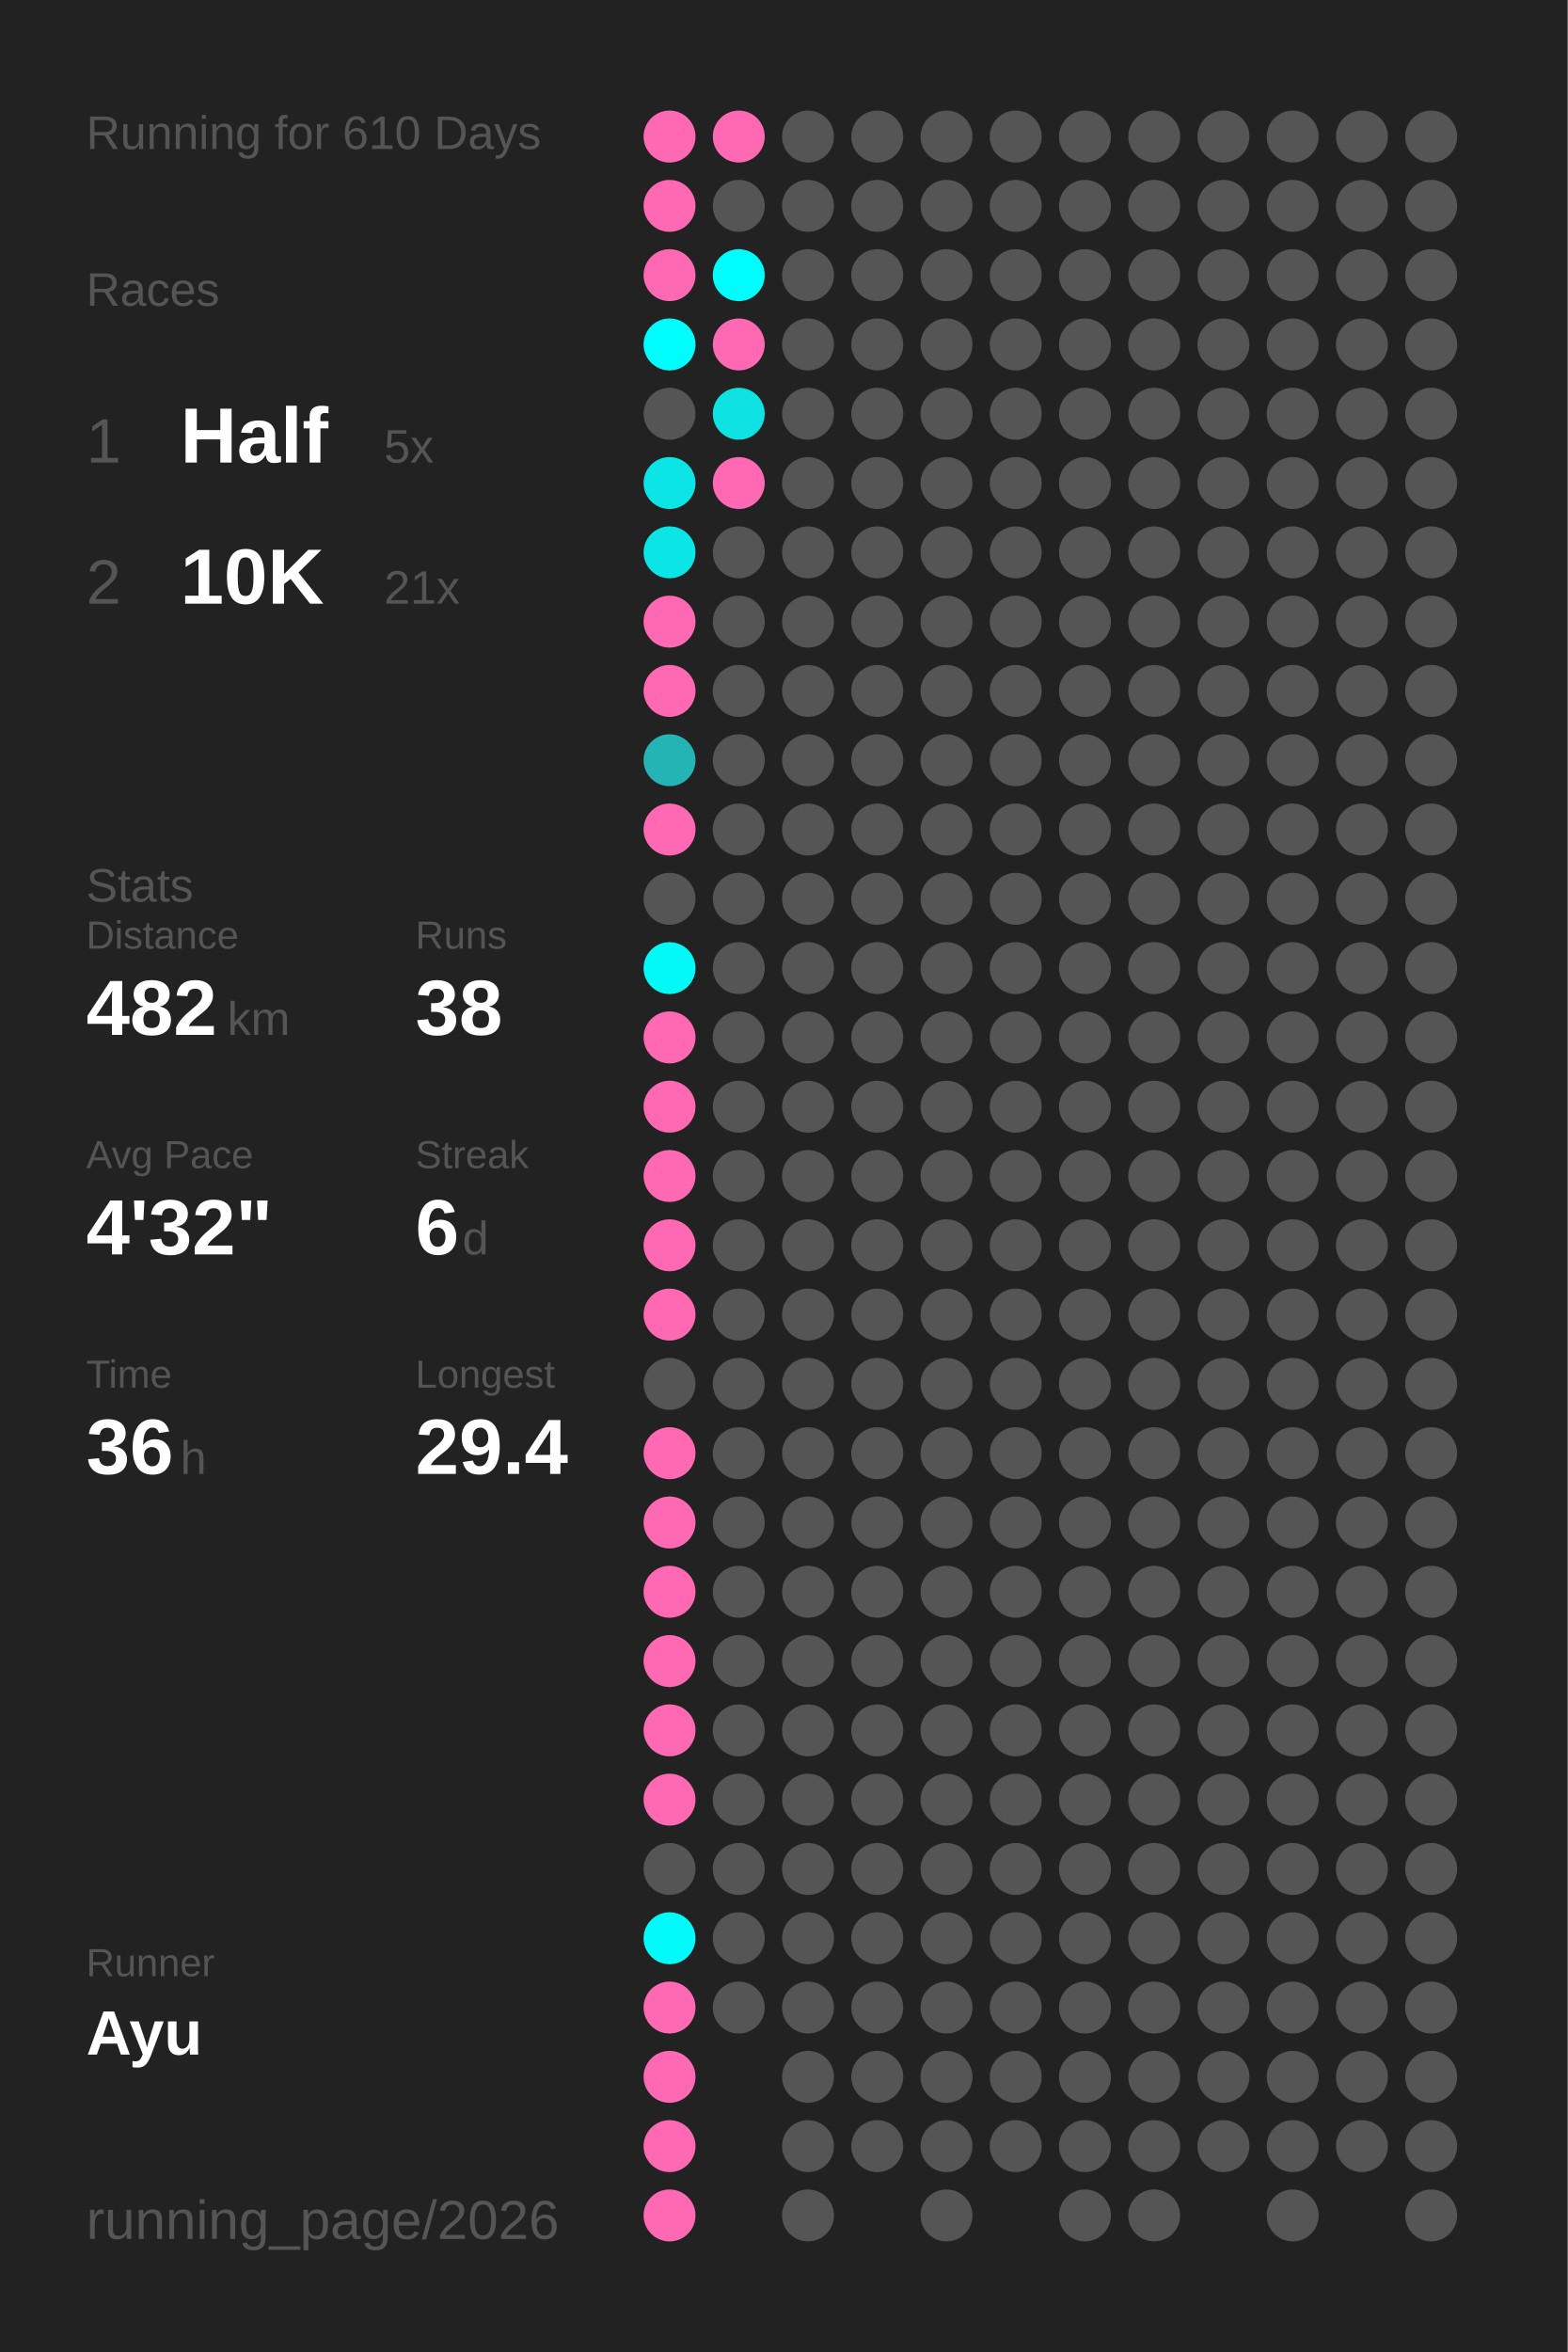
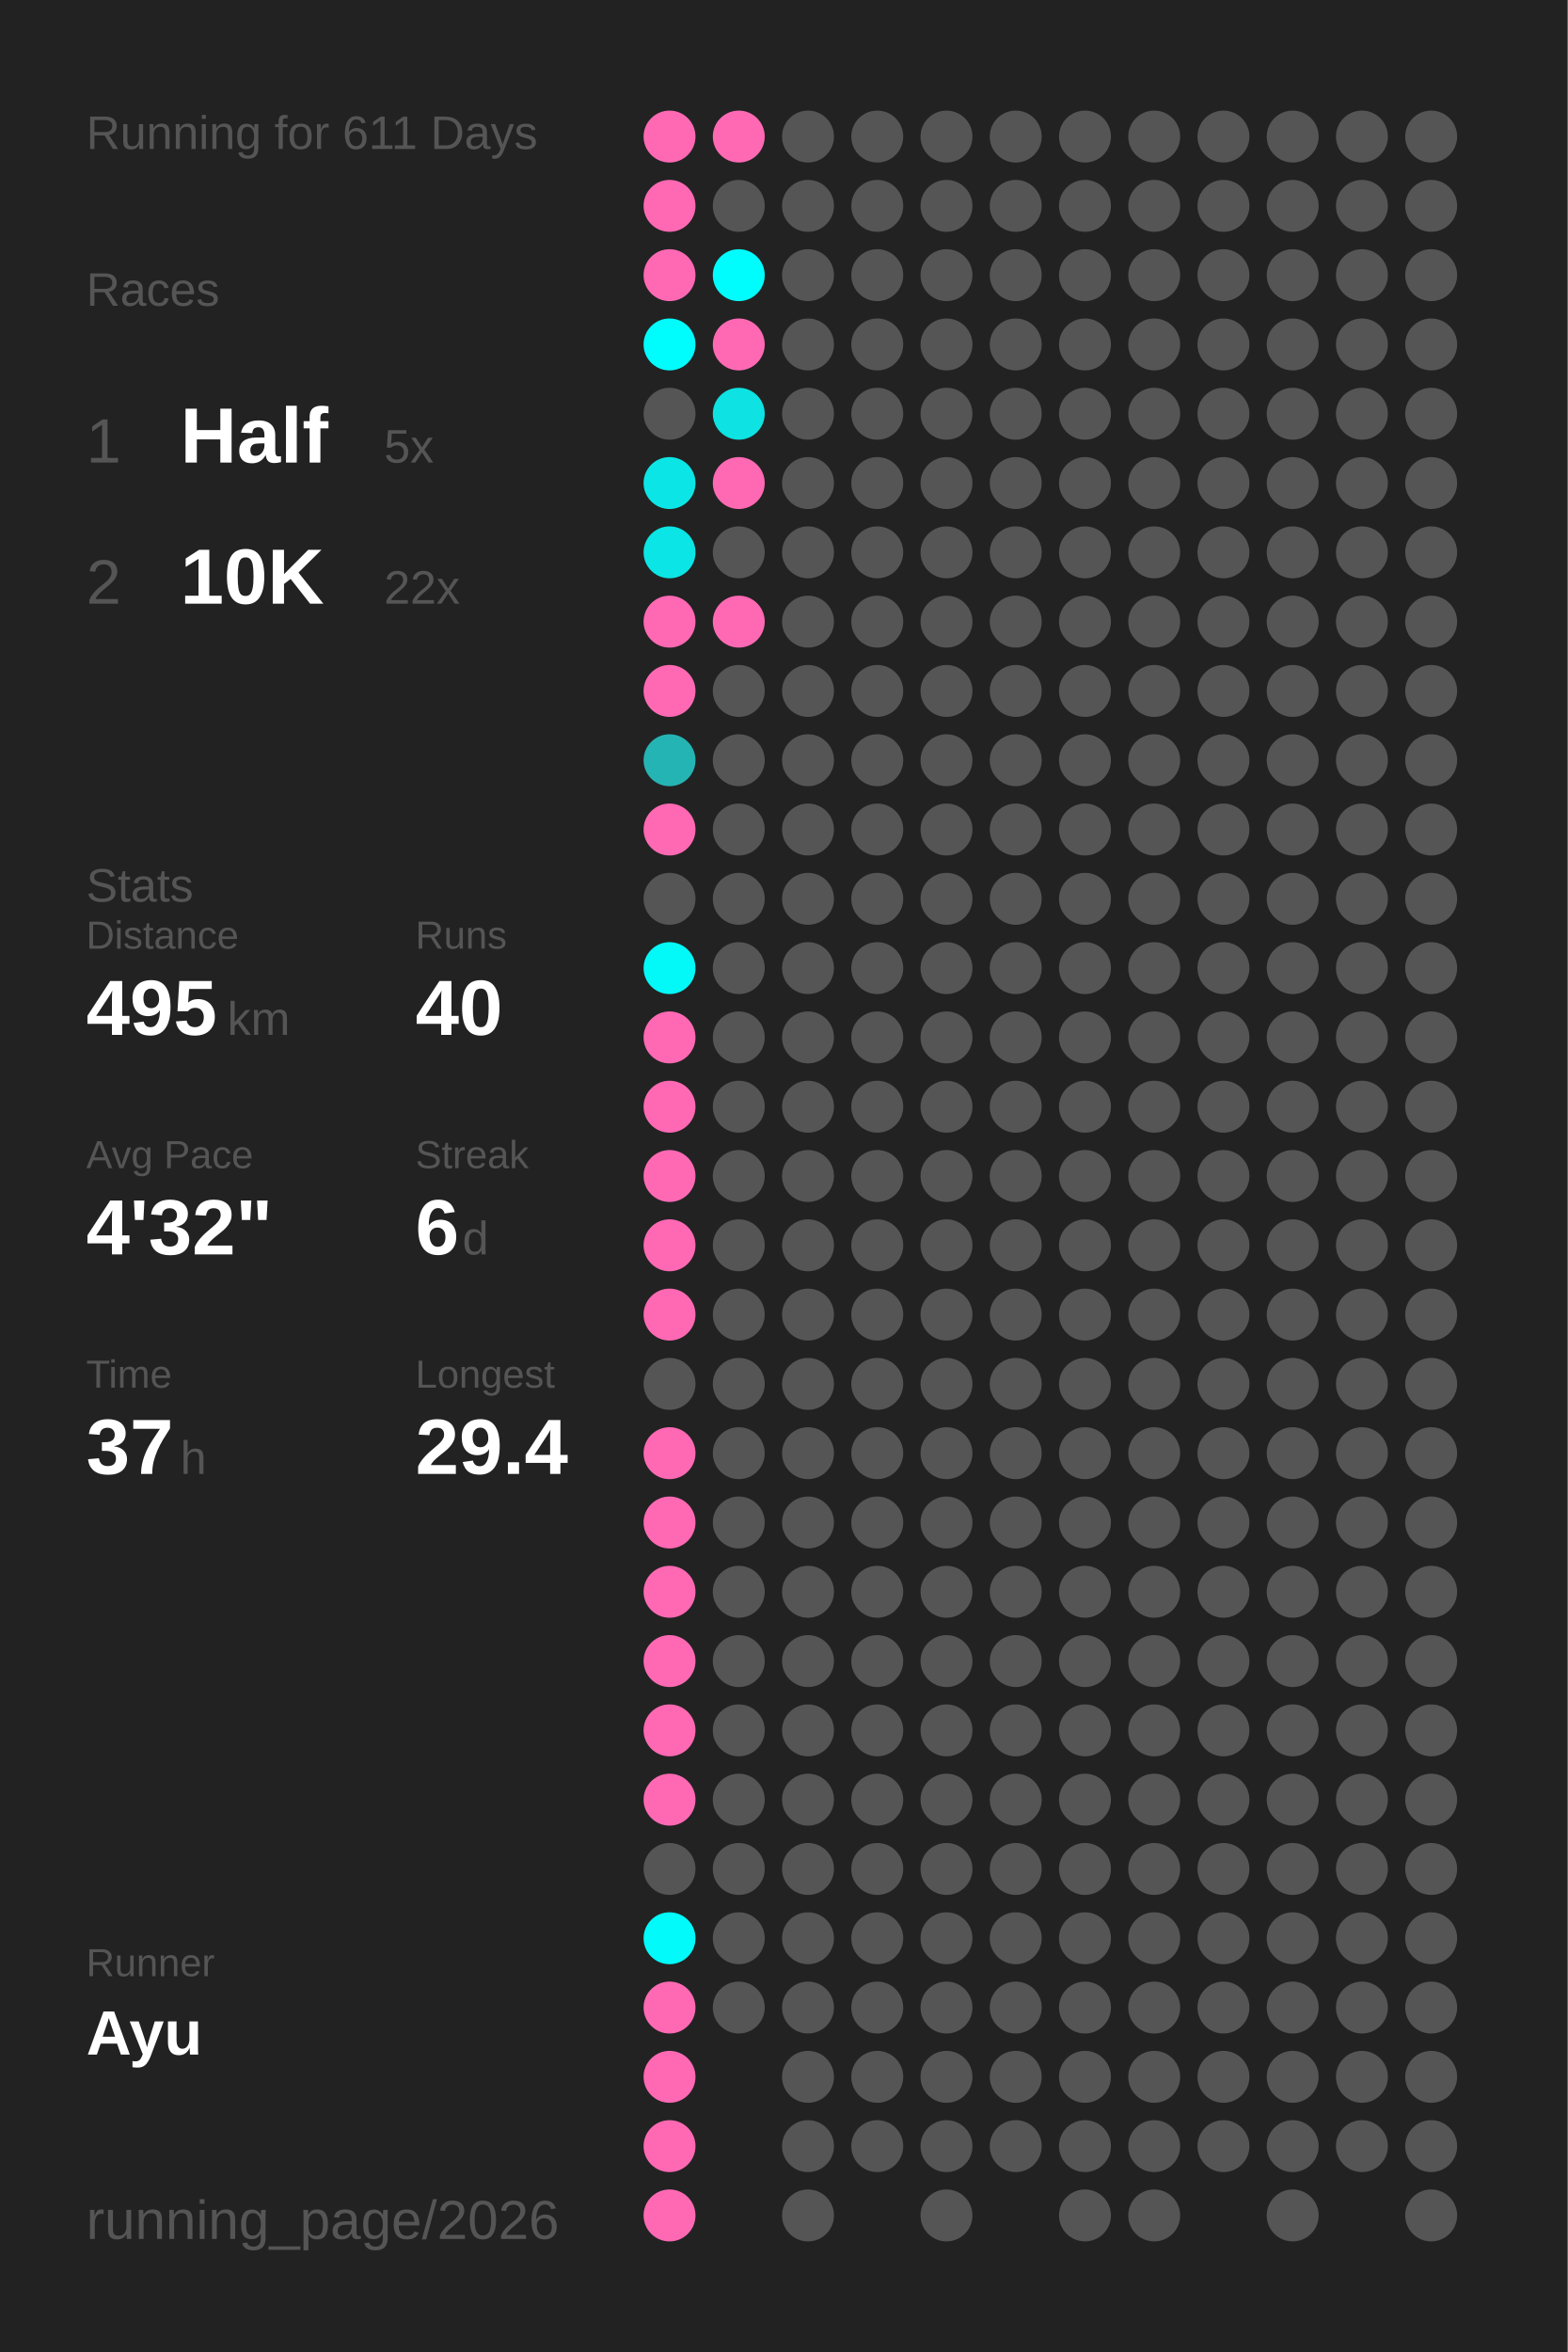
<svg xmlns="http://www.w3.org/2000/svg" baseProfile="full" height="300mm" version="1.1" viewBox="0,0,200,300" width="200mm">
  <defs />
  <rect fill="#222222" height="300" width="200" x="0" y="0" />
-   <text fill="#555555" style="font-size:6px; font-family:Arial;" x="11" y="19">Running for 610 Days</text>
+   <text fill="#555555" style="font-size:6px; font-family:Arial;" x="11" y="19">Running for 611 Days</text>
  <text fill="#555555" style="font-size:6px; font-family:Arial;" x="11" y="39">Races</text>
  <text fill="#555555" style="font-size:8px; font-family:Arial;" x="11" y="59">1</text>
  <text fill="#FFFFFF" style="font-size:10px; font-family:Arial; font-weight:bold;" x="23" y="59">Half</text>
  <text fill="#555555" style="font-size:6px; font-family:Arial;" x="49" y="59">5x</text>
  <text fill="#555555" style="font-size:8px; font-family:Arial;" x="11" y="77">2</text>
  <text fill="#FFFFFF" style="font-size:10px; font-family:Arial; font-weight:bold;" x="23" y="77">10K</text>
-   <text fill="#555555" style="font-size:6px; font-family:Arial;" x="49" y="77">21x</text>
+   <text fill="#555555" style="font-size:6px; font-family:Arial;" x="49" y="77">22x</text>
  <text fill="#555555" style="font-size:6px; font-family:Arial;" x="11" y="115">Stats</text>
  <text fill="#555555" style="font-size:5px; font-family:Arial;" x="11" y="121">Distance</text>
-   <text fill="#FFFFFF" style="font-size:10px; font-family:Arial; font-weight:bold;" x="11" y="132">482</text>
+   <text fill="#FFFFFF" style="font-size:10px; font-family:Arial; font-weight:bold;" x="11" y="132">495</text>
  <text fill="#555555" style="font-size:6px; font-family:Arial;" x="29" y="132">km</text>
  <text fill="#555555" style="font-size:5px; font-family:Arial;" x="53" y="121">Runs</text>
-   <text fill="#FFFFFF" style="font-size:10px; font-family:Arial; font-weight:bold;" x="53" y="132">38</text>
+   <text fill="#FFFFFF" style="font-size:10px; font-family:Arial; font-weight:bold;" x="53" y="132">40</text>
  <text fill="#555555" style="font-size:5px; font-family:Arial;" x="11" y="149">Avg Pace</text>
  <text fill="#FFFFFF" style="font-size:10px; font-family:Arial; font-weight:bold;" x="11" y="160">4'32"</text>
  <text fill="#555555" style="font-size:5px; font-family:Arial;" x="53" y="149">Streak</text>
  <text fill="#FFFFFF" style="font-size:10px; font-family:Arial; font-weight:bold;" x="53" y="160">6</text>
  <text fill="#555555" style="font-size:6px; font-family:Arial;" x="59" y="160">d</text>
  <text fill="#555555" style="font-size:5px; font-family:Arial;" x="11" y="177">Time</text>
-   <text fill="#FFFFFF" style="font-size:10px; font-family:Arial; font-weight:bold;" x="11" y="188">36</text>
+   <text fill="#FFFFFF" style="font-size:10px; font-family:Arial; font-weight:bold;" x="11" y="188">37</text>
  <text fill="#555555" style="font-size:6px; font-family:Arial;" x="23" y="188">h</text>
  <text fill="#555555" style="font-size:5px; font-family:Arial;" x="53" y="177">Longest</text>
  <text fill="#FFFFFF" style="font-size:10px; font-family:Arial; font-weight:bold;" x="53" y="188">29.4</text>
  <text fill="#555555" style="font-size:5px; font-family:Arial;" x="11" y="252.065">Runner</text>
  <text fill="#FFFFFF" style="font-size:8px; font-family:Arial; font-weight:bold;" x="11" y="262.065">Ayu</text>
  <text fill="#555555" style="font-size:7px; font-family:Arial;" x="11" y="285.581">running_page/2026</text>
  <circle cx="85.417" cy="17.419" fill="#ff69b4" r="3.312" />
  <circle cx="85.417" cy="26.258" fill="#ff69b4" r="3.312" />
  <circle cx="85.417" cy="35.097" fill="#ff69b4" r="3.312" />
  <circle cx="85.417" cy="43.935" fill="#00fdfd" r="3.312" />
  <circle cx="85.417" cy="52.774" fill="#555555" r="3.312" />
  <circle cx="85.417" cy="61.613" fill="#0ce5e5" r="3.312" />
  <circle cx="85.417" cy="70.452" fill="#0ce5e5" r="3.312" />
  <circle cx="85.417" cy="79.29" fill="#ff69b4" r="3.312" />
  <circle cx="85.417" cy="88.129" fill="#ff69b4" r="3.312" />
  <circle cx="85.417" cy="96.968" fill="#25b4b4" r="3.312" />
  <circle cx="85.417" cy="105.806" fill="#ff69b4" r="3.312" />
  <circle cx="85.417" cy="114.645" fill="#555555" r="3.312" />
  <circle cx="85.417" cy="123.484" fill="#03f8f8" r="3.312" />
  <circle cx="85.417" cy="132.323" fill="#ff69b4" r="3.312" />
  <circle cx="85.417" cy="141.161" fill="#ff69b4" r="3.312" />
  <circle cx="85.417" cy="150" fill="#ff69b4" r="3.312" />
  <circle cx="85.417" cy="158.839" fill="#ff69b4" r="3.312" />
  <circle cx="85.417" cy="167.677" fill="#ff69b4" r="3.312" />
  <circle cx="85.417" cy="176.516" fill="#555555" r="3.312" />
  <circle cx="85.417" cy="185.355" fill="#ff69b4" r="3.312" />
  <circle cx="85.417" cy="194.194" fill="#ff69b4" r="3.312" />
  <circle cx="85.417" cy="203.032" fill="#ff69b4" r="3.312" />
  <circle cx="85.417" cy="211.871" fill="#ff69b4" r="3.312" />
  <circle cx="85.417" cy="220.71" fill="#ff69b4" r="3.312" />
  <circle cx="85.417" cy="229.548" fill="#ff69b4" r="3.312" />
  <circle cx="85.417" cy="238.387" fill="#555555" r="3.312" />
  <circle cx="85.417" cy="247.226" fill="#02fafa" r="3.312" />
  <circle cx="85.417" cy="256.065" fill="#ff69b4" r="3.312" />
  <circle cx="85.417" cy="264.903" fill="#ff69b4" r="3.312" />
  <circle cx="85.417" cy="273.742" fill="#ff69b4" r="3.312" />
  <circle cx="85.417" cy="282.581" fill="#ff69b4" r="3.312" />
  <circle cx="94.25" cy="17.419" fill="#ff69b4" r="3.312" />
  <circle cx="94.25" cy="26.258" fill="#555555" r="3.312" />
  <circle cx="94.25" cy="35.097" fill="#00fdfd" r="3.312" />
  <circle cx="94.25" cy="43.935" fill="#ff69b4" r="3.312" />
  <circle cx="94.25" cy="52.774" fill="#0ee2e2" r="3.312" />
  <circle cx="94.25" cy="61.613" fill="#ff69b4" r="3.312" />
  <circle cx="94.25" cy="70.452" fill="#555555" r="3.312" />
-   <circle cx="94.25" cy="79.29" fill="#555555" r="3.312" />
+   <circle cx="94.25" cy="79.29" fill="#ff69b4" r="3.312" />
  <circle cx="94.25" cy="88.129" fill="#555555" r="3.312" />
  <circle cx="94.25" cy="96.968" fill="#555555" r="3.312" />
  <circle cx="94.25" cy="105.806" fill="#555555" r="3.312" />
  <circle cx="94.25" cy="114.645" fill="#555555" r="3.312" />
  <circle cx="94.25" cy="123.484" fill="#555555" r="3.312" />
  <circle cx="94.25" cy="132.323" fill="#555555" r="3.312" />
  <circle cx="94.25" cy="141.161" fill="#555555" r="3.312" />
  <circle cx="94.25" cy="150" fill="#555555" r="3.312" />
  <circle cx="94.25" cy="158.839" fill="#555555" r="3.312" />
  <circle cx="94.25" cy="167.677" fill="#555555" r="3.312" />
  <circle cx="94.25" cy="176.516" fill="#555555" r="3.312" />
  <circle cx="94.25" cy="185.355" fill="#555555" r="3.312" />
  <circle cx="94.25" cy="194.194" fill="#555555" r="3.312" />
  <circle cx="94.25" cy="203.032" fill="#555555" r="3.312" />
  <circle cx="94.25" cy="211.871" fill="#555555" r="3.312" />
  <circle cx="94.25" cy="220.71" fill="#555555" r="3.312" />
  <circle cx="94.25" cy="229.548" fill="#555555" r="3.312" />
  <circle cx="94.25" cy="238.387" fill="#555555" r="3.312" />
  <circle cx="94.25" cy="247.226" fill="#555555" r="3.312" />
  <circle cx="94.25" cy="256.065" fill="#555555" r="3.312" />
  <circle cx="103.083" cy="17.419" fill="#555555" r="3.312" />
  <circle cx="103.083" cy="26.258" fill="#555555" r="3.312" />
  <circle cx="103.083" cy="35.097" fill="#555555" r="3.312" />
  <circle cx="103.083" cy="43.935" fill="#555555" r="3.312" />
  <circle cx="103.083" cy="52.774" fill="#555555" r="3.312" />
  <circle cx="103.083" cy="61.613" fill="#555555" r="3.312" />
  <circle cx="103.083" cy="70.452" fill="#555555" r="3.312" />
  <circle cx="103.083" cy="79.29" fill="#555555" r="3.312" />
  <circle cx="103.083" cy="88.129" fill="#555555" r="3.312" />
  <circle cx="103.083" cy="96.968" fill="#555555" r="3.312" />
  <circle cx="103.083" cy="105.806" fill="#555555" r="3.312" />
  <circle cx="103.083" cy="114.645" fill="#555555" r="3.312" />
  <circle cx="103.083" cy="123.484" fill="#555555" r="3.312" />
  <circle cx="103.083" cy="132.323" fill="#555555" r="3.312" />
  <circle cx="103.083" cy="141.161" fill="#555555" r="3.312" />
  <circle cx="103.083" cy="150" fill="#555555" r="3.312" />
  <circle cx="103.083" cy="158.839" fill="#555555" r="3.312" />
  <circle cx="103.083" cy="167.677" fill="#555555" r="3.312" />
  <circle cx="103.083" cy="176.516" fill="#555555" r="3.312" />
  <circle cx="103.083" cy="185.355" fill="#555555" r="3.312" />
  <circle cx="103.083" cy="194.194" fill="#555555" r="3.312" />
  <circle cx="103.083" cy="203.032" fill="#555555" r="3.312" />
  <circle cx="103.083" cy="211.871" fill="#555555" r="3.312" />
  <circle cx="103.083" cy="220.71" fill="#555555" r="3.312" />
  <circle cx="103.083" cy="229.548" fill="#555555" r="3.312" />
  <circle cx="103.083" cy="238.387" fill="#555555" r="3.312" />
  <circle cx="103.083" cy="247.226" fill="#555555" r="3.312" />
  <circle cx="103.083" cy="256.065" fill="#555555" r="3.312" />
  <circle cx="103.083" cy="264.903" fill="#555555" r="3.312" />
  <circle cx="103.083" cy="273.742" fill="#555555" r="3.312" />
  <circle cx="103.083" cy="282.581" fill="#555555" r="3.312" />
  <circle cx="111.917" cy="17.419" fill="#555555" r="3.312" />
  <circle cx="111.917" cy="26.258" fill="#555555" r="3.312" />
  <circle cx="111.917" cy="35.097" fill="#555555" r="3.312" />
  <circle cx="111.917" cy="43.935" fill="#555555" r="3.312" />
  <circle cx="111.917" cy="52.774" fill="#555555" r="3.312" />
  <circle cx="111.917" cy="61.613" fill="#555555" r="3.312" />
  <circle cx="111.917" cy="70.452" fill="#555555" r="3.312" />
  <circle cx="111.917" cy="79.29" fill="#555555" r="3.312" />
  <circle cx="111.917" cy="88.129" fill="#555555" r="3.312" />
  <circle cx="111.917" cy="96.968" fill="#555555" r="3.312" />
  <circle cx="111.917" cy="105.806" fill="#555555" r="3.312" />
  <circle cx="111.917" cy="114.645" fill="#555555" r="3.312" />
  <circle cx="111.917" cy="123.484" fill="#555555" r="3.312" />
  <circle cx="111.917" cy="132.323" fill="#555555" r="3.312" />
  <circle cx="111.917" cy="141.161" fill="#555555" r="3.312" />
  <circle cx="111.917" cy="150" fill="#555555" r="3.312" />
  <circle cx="111.917" cy="158.839" fill="#555555" r="3.312" />
  <circle cx="111.917" cy="167.677" fill="#555555" r="3.312" />
  <circle cx="111.917" cy="176.516" fill="#555555" r="3.312" />
  <circle cx="111.917" cy="185.355" fill="#555555" r="3.312" />
  <circle cx="111.917" cy="194.194" fill="#555555" r="3.312" />
  <circle cx="111.917" cy="203.032" fill="#555555" r="3.312" />
  <circle cx="111.917" cy="211.871" fill="#555555" r="3.312" />
  <circle cx="111.917" cy="220.71" fill="#555555" r="3.312" />
  <circle cx="111.917" cy="229.548" fill="#555555" r="3.312" />
  <circle cx="111.917" cy="238.387" fill="#555555" r="3.312" />
  <circle cx="111.917" cy="247.226" fill="#555555" r="3.312" />
  <circle cx="111.917" cy="256.065" fill="#555555" r="3.312" />
  <circle cx="111.917" cy="264.903" fill="#555555" r="3.312" />
  <circle cx="111.917" cy="273.742" fill="#555555" r="3.312" />
  <circle cx="120.75" cy="17.419" fill="#555555" r="3.312" />
  <circle cx="120.75" cy="26.258" fill="#555555" r="3.312" />
  <circle cx="120.75" cy="35.097" fill="#555555" r="3.312" />
  <circle cx="120.75" cy="43.935" fill="#555555" r="3.312" />
  <circle cx="120.75" cy="52.774" fill="#555555" r="3.312" />
  <circle cx="120.75" cy="61.613" fill="#555555" r="3.312" />
  <circle cx="120.75" cy="70.452" fill="#555555" r="3.312" />
  <circle cx="120.75" cy="79.29" fill="#555555" r="3.312" />
  <circle cx="120.75" cy="88.129" fill="#555555" r="3.312" />
  <circle cx="120.75" cy="96.968" fill="#555555" r="3.312" />
  <circle cx="120.75" cy="105.806" fill="#555555" r="3.312" />
  <circle cx="120.75" cy="114.645" fill="#555555" r="3.312" />
  <circle cx="120.75" cy="123.484" fill="#555555" r="3.312" />
  <circle cx="120.75" cy="132.323" fill="#555555" r="3.312" />
  <circle cx="120.75" cy="141.161" fill="#555555" r="3.312" />
  <circle cx="120.75" cy="150" fill="#555555" r="3.312" />
  <circle cx="120.75" cy="158.839" fill="#555555" r="3.312" />
  <circle cx="120.75" cy="167.677" fill="#555555" r="3.312" />
  <circle cx="120.75" cy="176.516" fill="#555555" r="3.312" />
  <circle cx="120.75" cy="185.355" fill="#555555" r="3.312" />
  <circle cx="120.75" cy="194.194" fill="#555555" r="3.312" />
  <circle cx="120.75" cy="203.032" fill="#555555" r="3.312" />
  <circle cx="120.75" cy="211.871" fill="#555555" r="3.312" />
  <circle cx="120.75" cy="220.71" fill="#555555" r="3.312" />
  <circle cx="120.75" cy="229.548" fill="#555555" r="3.312" />
  <circle cx="120.75" cy="238.387" fill="#555555" r="3.312" />
  <circle cx="120.75" cy="247.226" fill="#555555" r="3.312" />
  <circle cx="120.75" cy="256.065" fill="#555555" r="3.312" />
  <circle cx="120.75" cy="264.903" fill="#555555" r="3.312" />
  <circle cx="120.75" cy="273.742" fill="#555555" r="3.312" />
  <circle cx="120.75" cy="282.581" fill="#555555" r="3.312" />
  <circle cx="129.583" cy="17.419" fill="#555555" r="3.312" />
  <circle cx="129.583" cy="26.258" fill="#555555" r="3.312" />
  <circle cx="129.583" cy="35.097" fill="#555555" r="3.312" />
  <circle cx="129.583" cy="43.935" fill="#555555" r="3.312" />
  <circle cx="129.583" cy="52.774" fill="#555555" r="3.312" />
  <circle cx="129.583" cy="61.613" fill="#555555" r="3.312" />
  <circle cx="129.583" cy="70.452" fill="#555555" r="3.312" />
  <circle cx="129.583" cy="79.29" fill="#555555" r="3.312" />
  <circle cx="129.583" cy="88.129" fill="#555555" r="3.312" />
  <circle cx="129.583" cy="96.968" fill="#555555" r="3.312" />
  <circle cx="129.583" cy="105.806" fill="#555555" r="3.312" />
  <circle cx="129.583" cy="114.645" fill="#555555" r="3.312" />
  <circle cx="129.583" cy="123.484" fill="#555555" r="3.312" />
  <circle cx="129.583" cy="132.323" fill="#555555" r="3.312" />
  <circle cx="129.583" cy="141.161" fill="#555555" r="3.312" />
  <circle cx="129.583" cy="150" fill="#555555" r="3.312" />
  <circle cx="129.583" cy="158.839" fill="#555555" r="3.312" />
  <circle cx="129.583" cy="167.677" fill="#555555" r="3.312" />
  <circle cx="129.583" cy="176.516" fill="#555555" r="3.312" />
  <circle cx="129.583" cy="185.355" fill="#555555" r="3.312" />
  <circle cx="129.583" cy="194.194" fill="#555555" r="3.312" />
  <circle cx="129.583" cy="203.032" fill="#555555" r="3.312" />
  <circle cx="129.583" cy="211.871" fill="#555555" r="3.312" />
  <circle cx="129.583" cy="220.71" fill="#555555" r="3.312" />
  <circle cx="129.583" cy="229.548" fill="#555555" r="3.312" />
  <circle cx="129.583" cy="238.387" fill="#555555" r="3.312" />
  <circle cx="129.583" cy="247.226" fill="#555555" r="3.312" />
  <circle cx="129.583" cy="256.065" fill="#555555" r="3.312" />
  <circle cx="129.583" cy="264.903" fill="#555555" r="3.312" />
  <circle cx="129.583" cy="273.742" fill="#555555" r="3.312" />
  <circle cx="138.417" cy="17.419" fill="#555555" r="3.312" />
  <circle cx="138.417" cy="26.258" fill="#555555" r="3.312" />
  <circle cx="138.417" cy="35.097" fill="#555555" r="3.312" />
  <circle cx="138.417" cy="43.935" fill="#555555" r="3.312" />
  <circle cx="138.417" cy="52.774" fill="#555555" r="3.312" />
  <circle cx="138.417" cy="61.613" fill="#555555" r="3.312" />
  <circle cx="138.417" cy="70.452" fill="#555555" r="3.312" />
  <circle cx="138.417" cy="79.29" fill="#555555" r="3.312" />
  <circle cx="138.417" cy="88.129" fill="#555555" r="3.312" />
  <circle cx="138.417" cy="96.968" fill="#555555" r="3.312" />
  <circle cx="138.417" cy="105.806" fill="#555555" r="3.312" />
  <circle cx="138.417" cy="114.645" fill="#555555" r="3.312" />
  <circle cx="138.417" cy="123.484" fill="#555555" r="3.312" />
  <circle cx="138.417" cy="132.323" fill="#555555" r="3.312" />
  <circle cx="138.417" cy="141.161" fill="#555555" r="3.312" />
  <circle cx="138.417" cy="150" fill="#555555" r="3.312" />
  <circle cx="138.417" cy="158.839" fill="#555555" r="3.312" />
  <circle cx="138.417" cy="167.677" fill="#555555" r="3.312" />
  <circle cx="138.417" cy="176.516" fill="#555555" r="3.312" />
  <circle cx="138.417" cy="185.355" fill="#555555" r="3.312" />
  <circle cx="138.417" cy="194.194" fill="#555555" r="3.312" />
  <circle cx="138.417" cy="203.032" fill="#555555" r="3.312" />
  <circle cx="138.417" cy="211.871" fill="#555555" r="3.312" />
  <circle cx="138.417" cy="220.71" fill="#555555" r="3.312" />
  <circle cx="138.417" cy="229.548" fill="#555555" r="3.312" />
  <circle cx="138.417" cy="238.387" fill="#555555" r="3.312" />
  <circle cx="138.417" cy="247.226" fill="#555555" r="3.312" />
  <circle cx="138.417" cy="256.065" fill="#555555" r="3.312" />
  <circle cx="138.417" cy="264.903" fill="#555555" r="3.312" />
  <circle cx="138.417" cy="273.742" fill="#555555" r="3.312" />
  <circle cx="138.417" cy="282.581" fill="#555555" r="3.312" />
  <circle cx="147.25" cy="17.419" fill="#555555" r="3.312" />
  <circle cx="147.25" cy="26.258" fill="#555555" r="3.312" />
  <circle cx="147.25" cy="35.097" fill="#555555" r="3.312" />
  <circle cx="147.25" cy="43.935" fill="#555555" r="3.312" />
  <circle cx="147.25" cy="52.774" fill="#555555" r="3.312" />
  <circle cx="147.25" cy="61.613" fill="#555555" r="3.312" />
  <circle cx="147.25" cy="70.452" fill="#555555" r="3.312" />
  <circle cx="147.25" cy="79.29" fill="#555555" r="3.312" />
  <circle cx="147.25" cy="88.129" fill="#555555" r="3.312" />
  <circle cx="147.25" cy="96.968" fill="#555555" r="3.312" />
  <circle cx="147.25" cy="105.806" fill="#555555" r="3.312" />
  <circle cx="147.25" cy="114.645" fill="#555555" r="3.312" />
  <circle cx="147.25" cy="123.484" fill="#555555" r="3.312" />
  <circle cx="147.25" cy="132.323" fill="#555555" r="3.312" />
  <circle cx="147.25" cy="141.161" fill="#555555" r="3.312" />
  <circle cx="147.25" cy="150" fill="#555555" r="3.312" />
  <circle cx="147.25" cy="158.839" fill="#555555" r="3.312" />
  <circle cx="147.25" cy="167.677" fill="#555555" r="3.312" />
  <circle cx="147.25" cy="176.516" fill="#555555" r="3.312" />
  <circle cx="147.25" cy="185.355" fill="#555555" r="3.312" />
  <circle cx="147.25" cy="194.194" fill="#555555" r="3.312" />
  <circle cx="147.25" cy="203.032" fill="#555555" r="3.312" />
  <circle cx="147.25" cy="211.871" fill="#555555" r="3.312" />
  <circle cx="147.25" cy="220.71" fill="#555555" r="3.312" />
  <circle cx="147.25" cy="229.548" fill="#555555" r="3.312" />
  <circle cx="147.25" cy="238.387" fill="#555555" r="3.312" />
  <circle cx="147.25" cy="247.226" fill="#555555" r="3.312" />
  <circle cx="147.25" cy="256.065" fill="#555555" r="3.312" />
  <circle cx="147.25" cy="264.903" fill="#555555" r="3.312" />
  <circle cx="147.25" cy="273.742" fill="#555555" r="3.312" />
  <circle cx="147.25" cy="282.581" fill="#555555" r="3.312" />
  <circle cx="156.083" cy="17.419" fill="#555555" r="3.312" />
  <circle cx="156.083" cy="26.258" fill="#555555" r="3.312" />
  <circle cx="156.083" cy="35.097" fill="#555555" r="3.312" />
  <circle cx="156.083" cy="43.935" fill="#555555" r="3.312" />
  <circle cx="156.083" cy="52.774" fill="#555555" r="3.312" />
  <circle cx="156.083" cy="61.613" fill="#555555" r="3.312" />
  <circle cx="156.083" cy="70.452" fill="#555555" r="3.312" />
  <circle cx="156.083" cy="79.29" fill="#555555" r="3.312" />
  <circle cx="156.083" cy="88.129" fill="#555555" r="3.312" />
  <circle cx="156.083" cy="96.968" fill="#555555" r="3.312" />
  <circle cx="156.083" cy="105.806" fill="#555555" r="3.312" />
  <circle cx="156.083" cy="114.645" fill="#555555" r="3.312" />
  <circle cx="156.083" cy="123.484" fill="#555555" r="3.312" />
  <circle cx="156.083" cy="132.323" fill="#555555" r="3.312" />
  <circle cx="156.083" cy="141.161" fill="#555555" r="3.312" />
  <circle cx="156.083" cy="150" fill="#555555" r="3.312" />
  <circle cx="156.083" cy="158.839" fill="#555555" r="3.312" />
  <circle cx="156.083" cy="167.677" fill="#555555" r="3.312" />
  <circle cx="156.083" cy="176.516" fill="#555555" r="3.312" />
  <circle cx="156.083" cy="185.355" fill="#555555" r="3.312" />
  <circle cx="156.083" cy="194.194" fill="#555555" r="3.312" />
  <circle cx="156.083" cy="203.032" fill="#555555" r="3.312" />
  <circle cx="156.083" cy="211.871" fill="#555555" r="3.312" />
  <circle cx="156.083" cy="220.71" fill="#555555" r="3.312" />
  <circle cx="156.083" cy="229.548" fill="#555555" r="3.312" />
  <circle cx="156.083" cy="238.387" fill="#555555" r="3.312" />
  <circle cx="156.083" cy="247.226" fill="#555555" r="3.312" />
  <circle cx="156.083" cy="256.065" fill="#555555" r="3.312" />
  <circle cx="156.083" cy="264.903" fill="#555555" r="3.312" />
  <circle cx="156.083" cy="273.742" fill="#555555" r="3.312" />
  <circle cx="164.917" cy="17.419" fill="#555555" r="3.312" />
  <circle cx="164.917" cy="26.258" fill="#555555" r="3.312" />
  <circle cx="164.917" cy="35.097" fill="#555555" r="3.312" />
  <circle cx="164.917" cy="43.935" fill="#555555" r="3.312" />
  <circle cx="164.917" cy="52.774" fill="#555555" r="3.312" />
  <circle cx="164.917" cy="61.613" fill="#555555" r="3.312" />
  <circle cx="164.917" cy="70.452" fill="#555555" r="3.312" />
  <circle cx="164.917" cy="79.29" fill="#555555" r="3.312" />
  <circle cx="164.917" cy="88.129" fill="#555555" r="3.312" />
  <circle cx="164.917" cy="96.968" fill="#555555" r="3.312" />
  <circle cx="164.917" cy="105.806" fill="#555555" r="3.312" />
  <circle cx="164.917" cy="114.645" fill="#555555" r="3.312" />
  <circle cx="164.917" cy="123.484" fill="#555555" r="3.312" />
  <circle cx="164.917" cy="132.323" fill="#555555" r="3.312" />
  <circle cx="164.917" cy="141.161" fill="#555555" r="3.312" />
  <circle cx="164.917" cy="150" fill="#555555" r="3.312" />
  <circle cx="164.917" cy="158.839" fill="#555555" r="3.312" />
  <circle cx="164.917" cy="167.677" fill="#555555" r="3.312" />
  <circle cx="164.917" cy="176.516" fill="#555555" r="3.312" />
  <circle cx="164.917" cy="185.355" fill="#555555" r="3.312" />
  <circle cx="164.917" cy="194.194" fill="#555555" r="3.312" />
  <circle cx="164.917" cy="203.032" fill="#555555" r="3.312" />
  <circle cx="164.917" cy="211.871" fill="#555555" r="3.312" />
  <circle cx="164.917" cy="220.71" fill="#555555" r="3.312" />
  <circle cx="164.917" cy="229.548" fill="#555555" r="3.312" />
  <circle cx="164.917" cy="238.387" fill="#555555" r="3.312" />
  <circle cx="164.917" cy="247.226" fill="#555555" r="3.312" />
  <circle cx="164.917" cy="256.065" fill="#555555" r="3.312" />
  <circle cx="164.917" cy="264.903" fill="#555555" r="3.312" />
  <circle cx="164.917" cy="273.742" fill="#555555" r="3.312" />
  <circle cx="164.917" cy="282.581" fill="#555555" r="3.312" />
  <circle cx="173.75" cy="17.419" fill="#555555" r="3.312" />
  <circle cx="173.75" cy="26.258" fill="#555555" r="3.312" />
  <circle cx="173.75" cy="35.097" fill="#555555" r="3.312" />
  <circle cx="173.75" cy="43.935" fill="#555555" r="3.312" />
  <circle cx="173.75" cy="52.774" fill="#555555" r="3.312" />
  <circle cx="173.75" cy="61.613" fill="#555555" r="3.312" />
  <circle cx="173.75" cy="70.452" fill="#555555" r="3.312" />
  <circle cx="173.75" cy="79.29" fill="#555555" r="3.312" />
  <circle cx="173.75" cy="88.129" fill="#555555" r="3.312" />
  <circle cx="173.75" cy="96.968" fill="#555555" r="3.312" />
  <circle cx="173.75" cy="105.806" fill="#555555" r="3.312" />
  <circle cx="173.75" cy="114.645" fill="#555555" r="3.312" />
  <circle cx="173.75" cy="123.484" fill="#555555" r="3.312" />
  <circle cx="173.75" cy="132.323" fill="#555555" r="3.312" />
  <circle cx="173.75" cy="141.161" fill="#555555" r="3.312" />
  <circle cx="173.75" cy="150" fill="#555555" r="3.312" />
  <circle cx="173.75" cy="158.839" fill="#555555" r="3.312" />
  <circle cx="173.75" cy="167.677" fill="#555555" r="3.312" />
  <circle cx="173.75" cy="176.516" fill="#555555" r="3.312" />
  <circle cx="173.75" cy="185.355" fill="#555555" r="3.312" />
  <circle cx="173.75" cy="194.194" fill="#555555" r="3.312" />
  <circle cx="173.75" cy="203.032" fill="#555555" r="3.312" />
  <circle cx="173.75" cy="211.871" fill="#555555" r="3.312" />
  <circle cx="173.75" cy="220.71" fill="#555555" r="3.312" />
  <circle cx="173.75" cy="229.548" fill="#555555" r="3.312" />
  <circle cx="173.75" cy="238.387" fill="#555555" r="3.312" />
  <circle cx="173.75" cy="247.226" fill="#555555" r="3.312" />
  <circle cx="173.75" cy="256.065" fill="#555555" r="3.312" />
  <circle cx="173.75" cy="264.903" fill="#555555" r="3.312" />
  <circle cx="173.75" cy="273.742" fill="#555555" r="3.312" />
  <circle cx="182.583" cy="17.419" fill="#555555" r="3.312" />
  <circle cx="182.583" cy="26.258" fill="#555555" r="3.312" />
  <circle cx="182.583" cy="35.097" fill="#555555" r="3.312" />
  <circle cx="182.583" cy="43.935" fill="#555555" r="3.312" />
  <circle cx="182.583" cy="52.774" fill="#555555" r="3.312" />
  <circle cx="182.583" cy="61.613" fill="#555555" r="3.312" />
  <circle cx="182.583" cy="70.452" fill="#555555" r="3.312" />
  <circle cx="182.583" cy="79.29" fill="#555555" r="3.312" />
  <circle cx="182.583" cy="88.129" fill="#555555" r="3.312" />
  <circle cx="182.583" cy="96.968" fill="#555555" r="3.312" />
  <circle cx="182.583" cy="105.806" fill="#555555" r="3.312" />
  <circle cx="182.583" cy="114.645" fill="#555555" r="3.312" />
  <circle cx="182.583" cy="123.484" fill="#555555" r="3.312" />
  <circle cx="182.583" cy="132.323" fill="#555555" r="3.312" />
  <circle cx="182.583" cy="141.161" fill="#555555" r="3.312" />
  <circle cx="182.583" cy="150" fill="#555555" r="3.312" />
  <circle cx="182.583" cy="158.839" fill="#555555" r="3.312" />
  <circle cx="182.583" cy="167.677" fill="#555555" r="3.312" />
  <circle cx="182.583" cy="176.516" fill="#555555" r="3.312" />
  <circle cx="182.583" cy="185.355" fill="#555555" r="3.312" />
  <circle cx="182.583" cy="194.194" fill="#555555" r="3.312" />
  <circle cx="182.583" cy="203.032" fill="#555555" r="3.312" />
  <circle cx="182.583" cy="211.871" fill="#555555" r="3.312" />
  <circle cx="182.583" cy="220.71" fill="#555555" r="3.312" />
  <circle cx="182.583" cy="229.548" fill="#555555" r="3.312" />
  <circle cx="182.583" cy="238.387" fill="#555555" r="3.312" />
  <circle cx="182.583" cy="247.226" fill="#555555" r="3.312" />
  <circle cx="182.583" cy="256.065" fill="#555555" r="3.312" />
  <circle cx="182.583" cy="264.903" fill="#555555" r="3.312" />
  <circle cx="182.583" cy="273.742" fill="#555555" r="3.312" />
  <circle cx="182.583" cy="282.581" fill="#555555" r="3.312" />
</svg>
